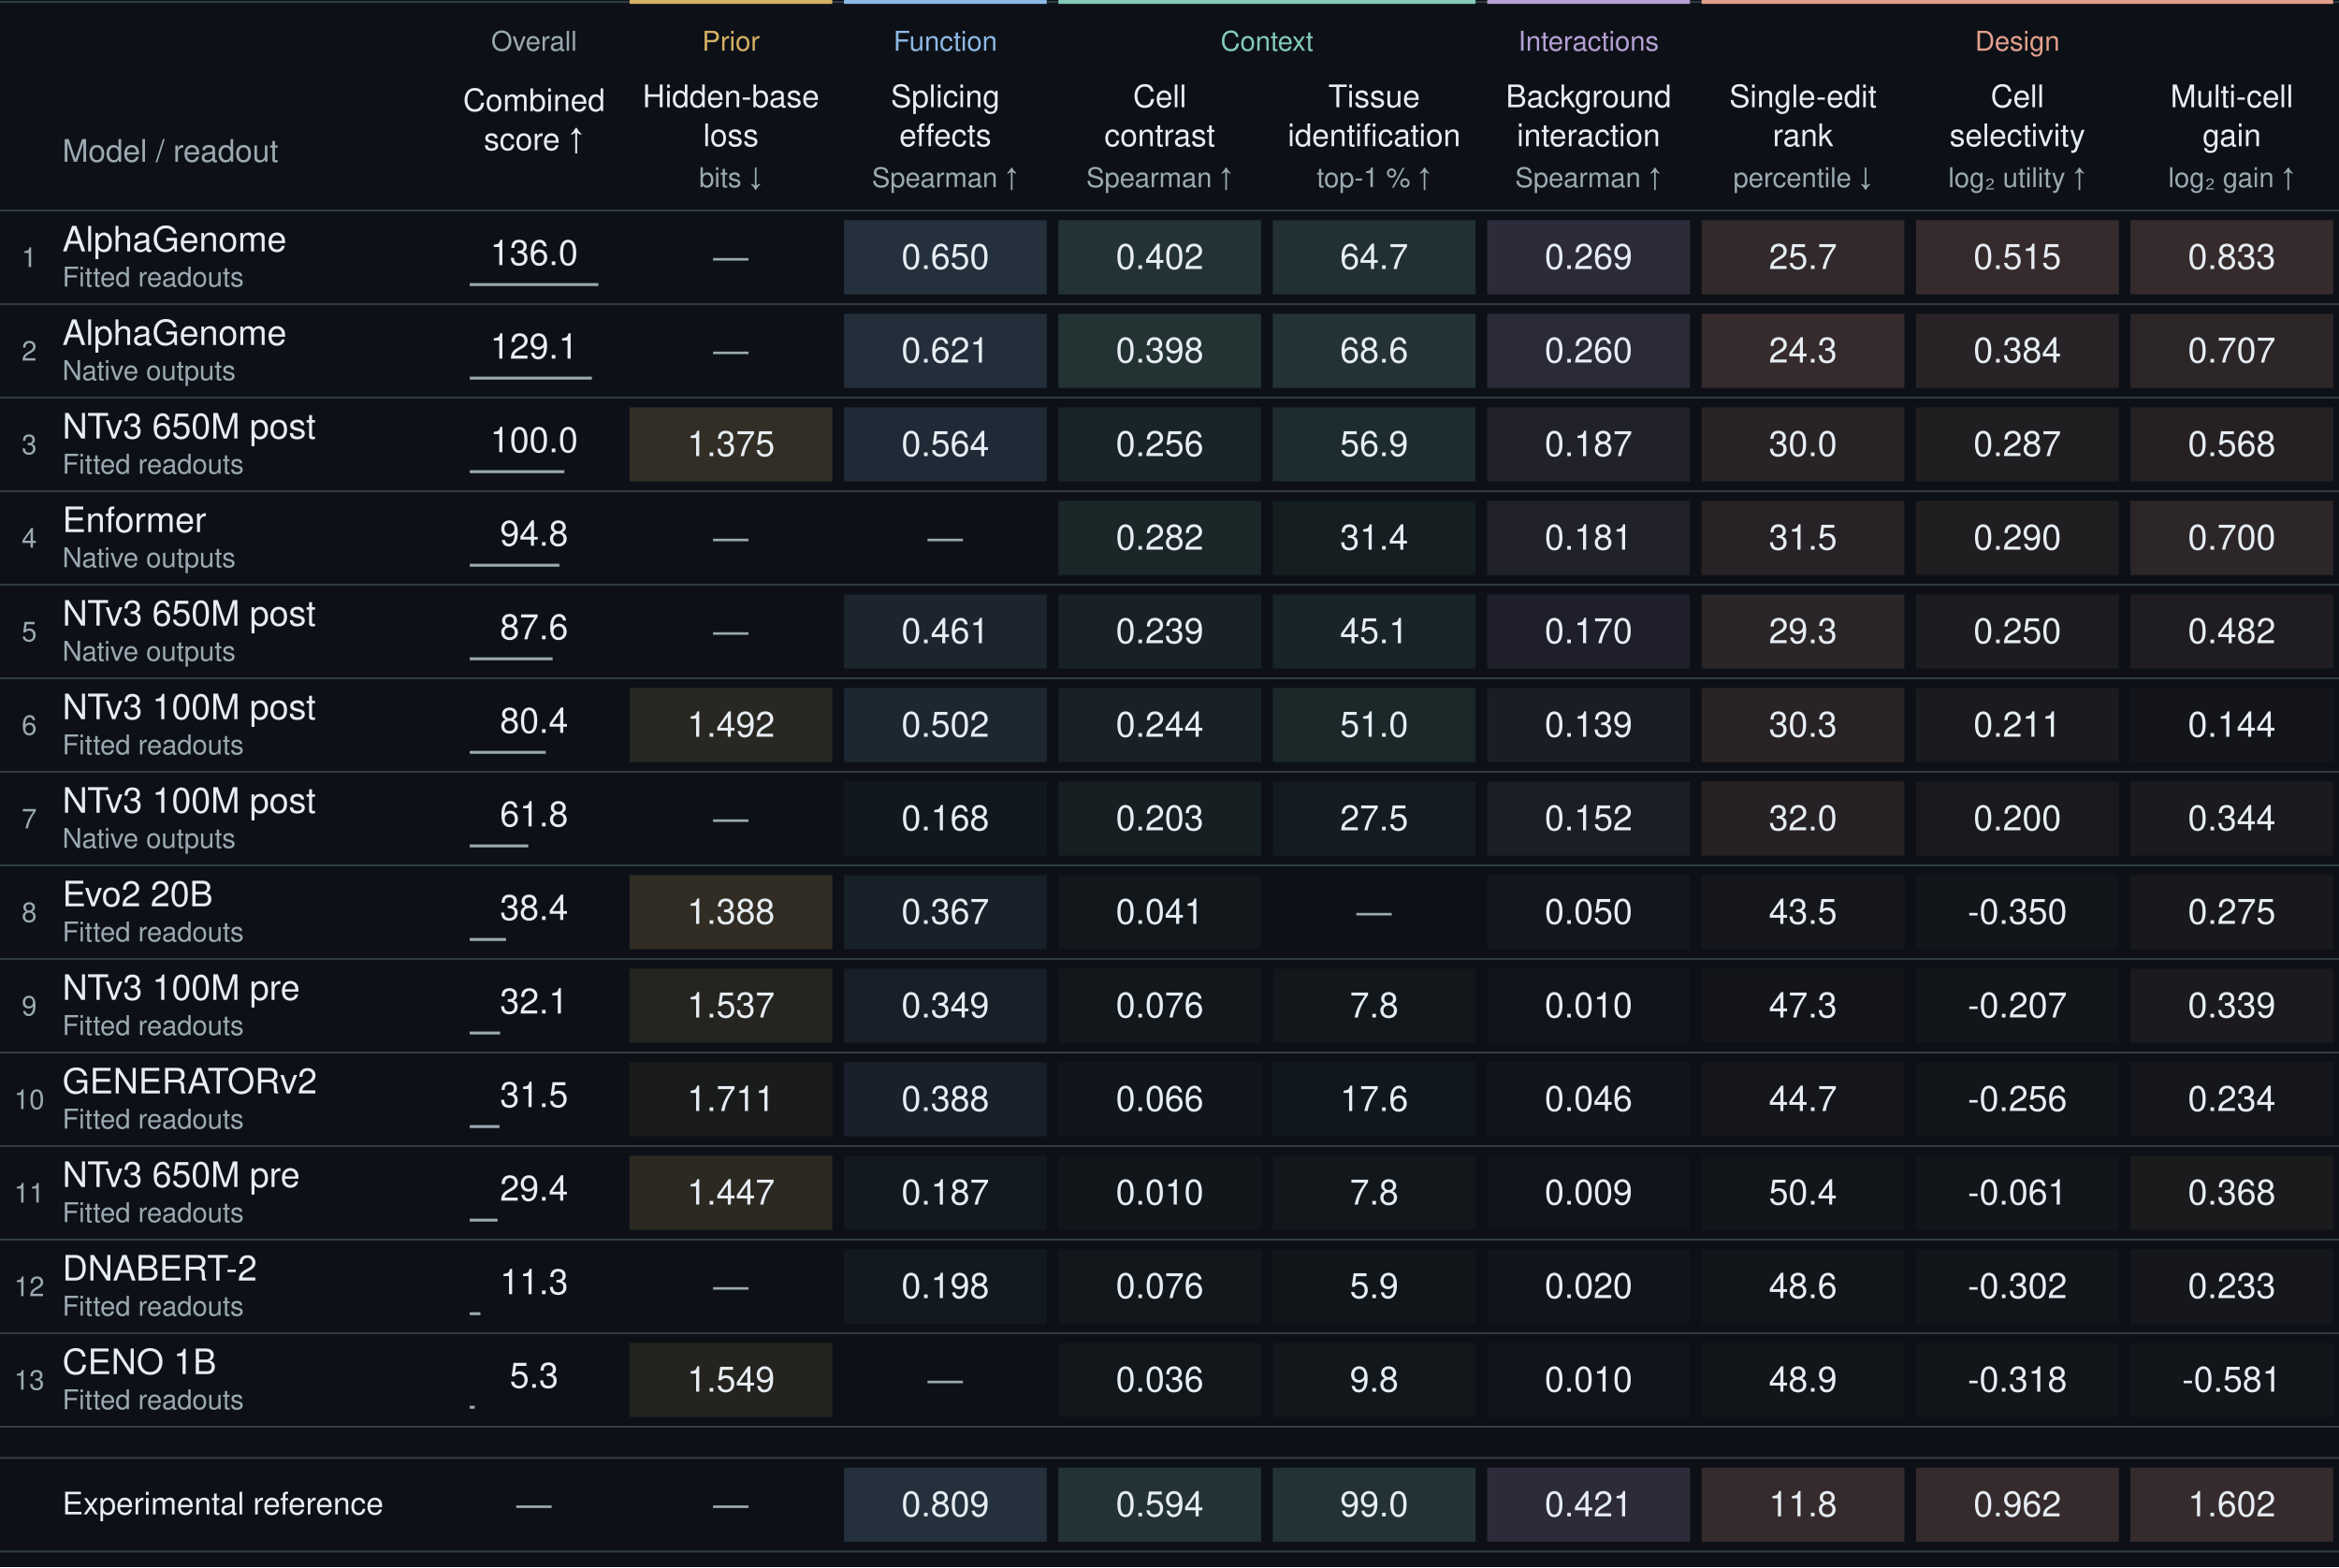
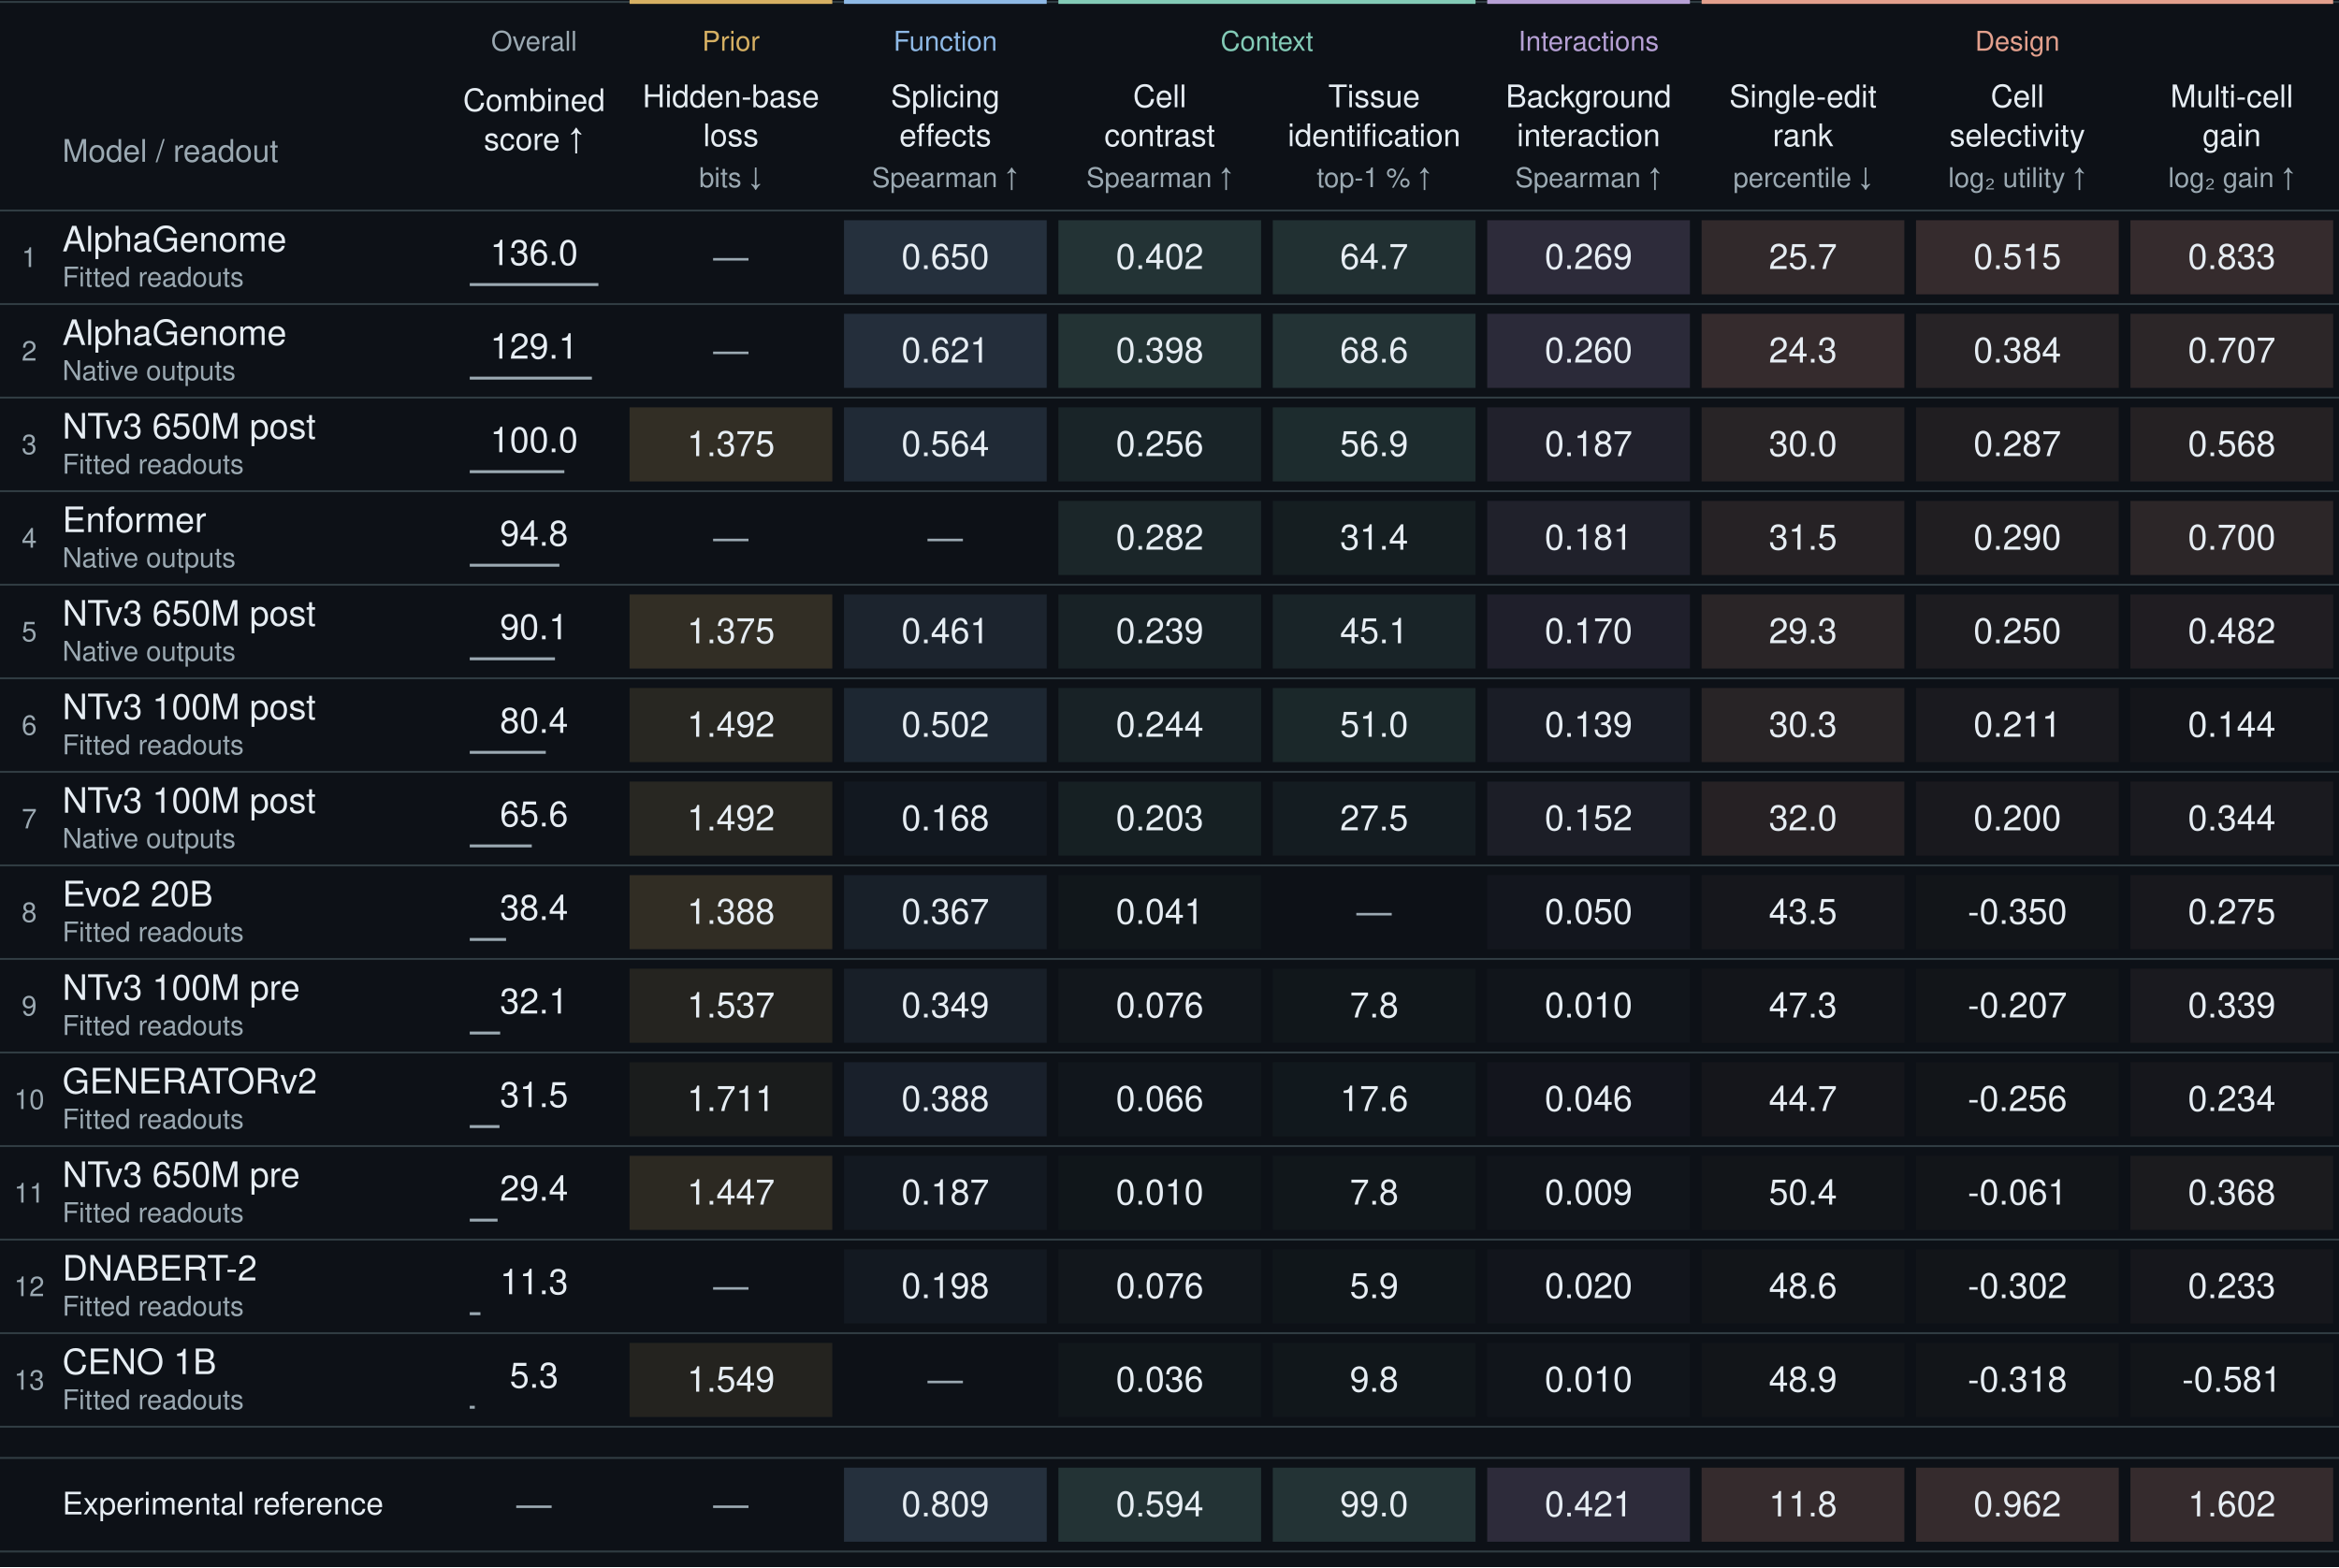
<svg xmlns="http://www.w3.org/2000/svg" width="1200" height="804" viewBox="0 0 1200 804" role="img" aria-labelledby="title desc">
  <style>text{font-family:-apple-system,BlinkMacSystemFont,'Segoe UI',Helvetica,Arial,sans-serif;fill:#e6edf3;font-variant-numeric:tabular-nums}.muted{fill:#9ba9b2}.name{font-size:18px;font-weight:500}.value{font-size:18px}.label{font-size:16px}.small{font-size:14px}</style>
  <rect width="1200" height="804" fill="#0d1117" />
  <path d="M0 1H1200" stroke="#303c42" stroke-width="1" />
  <text x="32" y="83" class="label muted" text-anchor="start">Model / readout</text>
  <text x="274" y="26" class="small muted" text-anchor="middle">Overall</text>
  <text x="274" y="57" class="label" text-anchor="middle">Combined</text>
  <text x="274" y="77" class="label" text-anchor="middle">score ↑</text>
  <path d="M323 1H427" stroke="#d6b063" stroke-width="2" />
  <text x="375" y="26" class="small" text-anchor="middle" style="fill:#d6b063">Prior</text>
  <path d="M433 1H537" stroke="#8eb9e6" stroke-width="2" />
  <text x="485" y="26" class="small" text-anchor="middle" style="fill:#8eb9e6">Function</text>
  <path d="M543 1H757" stroke="#83cbb7" stroke-width="2" />
  <text x="650" y="26" class="small" text-anchor="middle" style="fill:#83cbb7">Context</text>
  <path d="M763 1H867" stroke="#b6a0d5" stroke-width="2" />
  <text x="815" y="26" class="small" text-anchor="middle" style="fill:#b6a0d5">Interactions</text>
  <path d="M873 1H1197" stroke="#e3a08d" stroke-width="2" />
  <text x="1035" y="26" class="small" text-anchor="middle" style="fill:#e3a08d">Design</text>
  <text x="375" y="55" class="label" text-anchor="middle">Hidden-base</text>
  <text x="375" y="75" class="label" text-anchor="middle">loss</text>
  <text x="375" y="96" class="small muted" text-anchor="middle">bits ↓</text>
  <text x="485" y="55" class="label" text-anchor="middle">Splicing</text>
  <text x="485" y="75" class="label" text-anchor="middle">effects</text>
  <text x="485" y="96" class="small muted" text-anchor="middle">Spearman ↑</text>
  <text x="595" y="55" class="label" text-anchor="middle">Cell</text>
  <text x="595" y="75" class="label" text-anchor="middle">contrast</text>
  <text x="595" y="96" class="small muted" text-anchor="middle">Spearman ↑</text>
  <text x="705" y="55" class="label" text-anchor="middle">Tissue</text>
  <text x="705" y="75" class="label" text-anchor="middle">identification</text>
  <text x="705" y="96" class="small muted" text-anchor="middle">top-1 % ↑</text>
  <text x="815" y="55" class="label" text-anchor="middle">Background</text>
  <text x="815" y="75" class="label" text-anchor="middle">interaction</text>
  <text x="815" y="96" class="small muted" text-anchor="middle">Spearman ↑</text>
  <text x="925" y="55" class="label" text-anchor="middle">Single-edit</text>
  <text x="925" y="75" class="label" text-anchor="middle">rank</text>
  <text x="925" y="96" class="small muted" text-anchor="middle">percentile ↓</text>
  <text x="1035" y="55" class="label" text-anchor="middle">Cell</text>
  <text x="1035" y="75" class="label" text-anchor="middle">selectivity</text>
  <text x="1035" y="96" class="small muted" text-anchor="middle">log₂ utility ↑</text>
  <text x="1145" y="55" class="label" text-anchor="middle">Multi-cell</text>
  <text x="1145" y="75" class="label" text-anchor="middle">gain</text>
  <text x="1145" y="96" class="small muted" text-anchor="middle">log₂ gain ↑</text>
  <path d="M0 108H1200" stroke="#303c42" stroke-width="1" />
  <text x="15" y="137" class="small muted" text-anchor="middle">1</text>
  <text x="32" y="129" class="name" text-anchor="start">AlphaGenome</text>
  <text x="32" y="147" class="small muted" text-anchor="start">Fitted readouts</text>
  <text x="274" y="136" class="value" text-anchor="middle">136.0</text>
  <path d="M241 146H307" stroke="#9ba9b2" stroke-width="1.5" />
  <text x="375" y="138" class="value muted" text-anchor="middle">—</text>
  <rect x="433" y="113" width="104" height="38" fill="#8eb9e6" opacity="0.185" />
  <text x="485" y="138" class="value" text-anchor="middle">0.650</text>
  <rect x="543" y="113" width="104" height="38" fill="#83cbb7" opacity="0.185" />
  <text x="595" y="138" class="value" text-anchor="middle">0.402</text>
  <rect x="653" y="113" width="104" height="38" fill="#83cbb7" opacity="0.17" />
  <text x="705" y="138" class="value" text-anchor="middle">64.7</text>
  <rect x="763" y="113" width="104" height="38" fill="#b6a0d5" opacity="0.185" />
  <text x="815" y="138" class="value" text-anchor="middle">0.269</text>
  <rect x="873" y="113" width="104" height="38" fill="#e3a08d" opacity="0.171" />
  <text x="925" y="138" class="value" text-anchor="middle">25.7</text>
  <rect x="983" y="113" width="104" height="38" fill="#e3a08d" opacity="0.185" />
  <text x="1035" y="138" class="value" text-anchor="middle">0.515</text>
  <rect x="1093" y="113" width="104" height="38" fill="#e3a08d" opacity="0.185" />
  <text x="1145" y="138" class="value" text-anchor="middle">0.833</text>
  <path d="M0 156H1200" stroke="#303c42" stroke-width="1" />
  <text x="15" y="185" class="small muted" text-anchor="middle">2</text>
  <text x="32" y="177" class="name" text-anchor="start">AlphaGenome</text>
  <text x="32" y="195" class="small muted" text-anchor="start">Native outputs</text>
  <text x="274" y="184" class="value" text-anchor="middle">129.1</text>
  <path d="M241 194H303.668" stroke="#9ba9b2" stroke-width="1.5" />
  <text x="375" y="186" class="value muted" text-anchor="middle">—</text>
  <rect x="433" y="161" width="104" height="38" fill="#8eb9e6" opacity="0.174" />
  <text x="485" y="186" class="value" text-anchor="middle">0.621</text>
  <rect x="543" y="161" width="104" height="38" fill="#83cbb7" opacity="0.182" />
  <text x="595" y="186" class="value" text-anchor="middle">0.398</text>
  <rect x="653" y="161" width="104" height="38" fill="#83cbb7" opacity="0.185" />
  <text x="705" y="186" class="value" text-anchor="middle">68.6</text>
  <rect x="763" y="161" width="104" height="38" fill="#b6a0d5" opacity="0.176" />
  <text x="815" y="186" class="value" text-anchor="middle">0.260</text>
  <rect x="873" y="161" width="104" height="38" fill="#e3a08d" opacity="0.185" />
  <text x="925" y="186" class="value" text-anchor="middle">24.3</text>
  <rect x="983" y="161" width="104" height="38" fill="#e3a08d" opacity="0.125" />
  <text x="1035" y="186" class="value" text-anchor="middle">0.384</text>
  <rect x="1093" y="161" width="104" height="38" fill="#e3a08d" opacity="0.148" />
  <text x="1145" y="186" class="value" text-anchor="middle">0.707</text>
  <path d="M0 204H1200" stroke="#303c42" stroke-width="1" />
  <text x="15" y="233" class="small muted" text-anchor="middle">3</text>
  <text x="32" y="225" class="name" text-anchor="start">NTv3 650M post</text>
  <text x="32" y="243" class="small muted" text-anchor="start">Fitted readouts</text>
  <text x="274" y="232" class="value" text-anchor="middle">100.0</text>
  <path d="M241 242H289.537" stroke="#9ba9b2" stroke-width="1.5" />
  <rect x="323" y="209" width="104" height="38" fill="#d6b063" opacity="0.185" />
  <text x="375" y="234" class="value" text-anchor="middle">1.375</text>
  <rect x="433" y="209" width="104" height="38" fill="#8eb9e6" opacity="0.152" />
  <text x="485" y="234" class="value" text-anchor="middle">0.564</text>
  <rect x="543" y="209" width="104" height="38" fill="#83cbb7" opacity="0.103" />
  <text x="595" y="234" class="value" text-anchor="middle">0.256</text>
  <rect x="653" y="209" width="104" height="38" fill="#83cbb7" opacity="0.142" />
  <text x="705" y="234" class="value" text-anchor="middle">56.9</text>
  <rect x="763" y="209" width="104" height="38" fill="#b6a0d5" opacity="0.114" />
  <text x="815" y="234" class="value" text-anchor="middle">0.187</text>
  <rect x="873" y="209" width="104" height="38" fill="#e3a08d" opacity="0.132" />
  <text x="925" y="234" class="value" text-anchor="middle">30.0</text>
  <rect x="983" y="209" width="104" height="38" fill="#e3a08d" opacity="0.088" />
  <text x="1035" y="234" class="value" text-anchor="middle">0.287</text>
  <rect x="1093" y="209" width="104" height="38" fill="#e3a08d" opacity="0.112" />
  <text x="1145" y="234" class="value" text-anchor="middle">0.568</text>
  <path d="M0 252H1200" stroke="#303c42" stroke-width="1" />
  <text x="15" y="281" class="small muted" text-anchor="middle">4</text>
  <text x="32" y="273" class="name" text-anchor="start">Enformer</text>
  <text x="32" y="291" class="small muted" text-anchor="start">Native outputs</text>
  <text x="274" y="280" class="value" text-anchor="middle">94.8</text>
  <path d="M241 290H286.99" stroke="#9ba9b2" stroke-width="1.5" />
  <text x="375" y="282" class="value muted" text-anchor="middle">—</text>
  <text x="485" y="282" class="value muted" text-anchor="middle">—</text>
  <rect x="543" y="257" width="104" height="38" fill="#83cbb7" opacity="0.116" />
  <text x="595" y="282" class="value" text-anchor="middle">0.282</text>
  <rect x="653" y="257" width="104" height="38" fill="#83cbb7" opacity="0.068" />
  <text x="705" y="282" class="value" text-anchor="middle">31.4</text>
  <rect x="763" y="257" width="104" height="38" fill="#b6a0d5" opacity="0.11" />
  <text x="815" y="282" class="value" text-anchor="middle">0.181</text>
  <rect x="873" y="257" width="104" height="38" fill="#e3a08d" opacity="0.12" />
  <text x="925" y="282" class="value" text-anchor="middle">31.5</text>
  <rect x="983" y="257" width="104" height="38" fill="#e3a08d" opacity="0.089" />
  <text x="1035" y="282" class="value" text-anchor="middle">0.290</text>
  <rect x="1093" y="257" width="104" height="38" fill="#e3a08d" opacity="0.146" />
  <text x="1145" y="282" class="value" text-anchor="middle">0.700</text>
  <path d="M0 300H1200" stroke="#303c42" stroke-width="1" />
  <text x="15" y="329" class="small muted" text-anchor="middle">5</text>
  <text x="32" y="321" class="name" text-anchor="start">NTv3 650M post</text>
  <text x="32" y="339" class="small muted" text-anchor="start">Native outputs</text>
-   <text x="274" y="328" class="value" text-anchor="middle">87.6</text>
-   <path d="M241 338H283.52" stroke="#9ba9b2" stroke-width="1.5" />
-   <text x="375" y="330" class="value muted" text-anchor="middle">—</text>
+   <text x="274" y="328" class="value" text-anchor="middle">90.1</text>
+   <path d="M241 338H284.723" stroke="#9ba9b2" stroke-width="1.5" />
+   <rect x="323" y="305" width="104" height="38" fill="#d6b063" opacity="0.185" />
+   <text x="375" y="330" class="value" text-anchor="middle">1.375</text>
  <rect x="433" y="305" width="104" height="38" fill="#8eb9e6" opacity="0.117" />
  <text x="485" y="330" class="value" text-anchor="middle">0.461</text>
  <rect x="543" y="305" width="104" height="38" fill="#83cbb7" opacity="0.095" />
  <text x="595" y="330" class="value" text-anchor="middle">0.239</text>
  <rect x="653" y="305" width="104" height="38" fill="#83cbb7" opacity="0.105" />
  <text x="705" y="330" class="value" text-anchor="middle">45.1</text>
  <rect x="763" y="305" width="104" height="38" fill="#b6a0d5" opacity="0.102" />
  <text x="815" y="330" class="value" text-anchor="middle">0.170</text>
  <rect x="873" y="305" width="104" height="38" fill="#e3a08d" opacity="0.138" />
  <text x="925" y="330" class="value" text-anchor="middle">29.3</text>
  <rect x="983" y="305" width="104" height="38" fill="#e3a08d" opacity="0.075" />
  <text x="1035" y="330" class="value" text-anchor="middle">0.250</text>
  <rect x="1093" y="305" width="104" height="38" fill="#e3a08d" opacity="0.092" />
  <text x="1145" y="330" class="value" text-anchor="middle">0.482</text>
  <path d="M0 348H1200" stroke="#303c42" stroke-width="1" />
  <text x="15" y="377" class="small muted" text-anchor="middle">6</text>
  <text x="32" y="369" class="name" text-anchor="start">NTv3 100M post</text>
  <text x="32" y="387" class="small muted" text-anchor="start">Fitted readouts</text>
  <text x="274" y="376" class="value" text-anchor="middle">80.4</text>
  <path d="M241 386H280.013" stroke="#9ba9b2" stroke-width="1.5" />
  <rect x="323" y="353" width="104" height="38" fill="#d6b063" opacity="0.138" />
  <text x="375" y="378" class="value" text-anchor="middle">1.492</text>
  <rect x="433" y="353" width="104" height="38" fill="#8eb9e6" opacity="0.131" />
  <text x="485" y="378" class="value" text-anchor="middle">0.502</text>
  <rect x="543" y="353" width="104" height="38" fill="#83cbb7" opacity="0.097" />
  <text x="595" y="378" class="value" text-anchor="middle">0.244</text>
  <rect x="653" y="353" width="104" height="38" fill="#83cbb7" opacity="0.123" />
  <text x="705" y="378" class="value" text-anchor="middle">51.0</text>
  <rect x="763" y="353" width="104" height="38" fill="#b6a0d5" opacity="0.081" />
  <text x="815" y="378" class="value" text-anchor="middle">0.139</text>
  <rect x="873" y="353" width="104" height="38" fill="#e3a08d" opacity="0.13" />
  <text x="925" y="378" class="value" text-anchor="middle">30.3</text>
  <rect x="983" y="353" width="104" height="38" fill="#e3a08d" opacity="0.063" />
  <text x="1035" y="378" class="value" text-anchor="middle">0.211</text>
  <rect x="1093" y="353" width="104" height="38" fill="#e3a08d" opacity="0.035" />
  <text x="1145" y="378" class="value" text-anchor="middle">0.144</text>
  <path d="M0 396H1200" stroke="#303c42" stroke-width="1" />
  <text x="15" y="425" class="small muted" text-anchor="middle">7</text>
  <text x="32" y="417" class="name" text-anchor="start">NTv3 100M post</text>
  <text x="32" y="435" class="small muted" text-anchor="start">Native outputs</text>
-   <text x="274" y="424" class="value" text-anchor="middle">61.8</text>
-   <path d="M241 434H271.018" stroke="#9ba9b2" stroke-width="1.5" />
-   <text x="375" y="426" class="value muted" text-anchor="middle">—</text>
+   <text x="274" y="424" class="value" text-anchor="middle">65.6</text>
+   <path d="M241 434H272.826" stroke="#9ba9b2" stroke-width="1.5" />
+   <rect x="323" y="401" width="104" height="38" fill="#d6b063" opacity="0.138" />
+   <text x="375" y="426" class="value" text-anchor="middle">1.492</text>
  <rect x="433" y="401" width="104" height="38" fill="#8eb9e6" opacity="0.043" />
  <text x="485" y="426" class="value" text-anchor="middle">0.168</text>
  <rect x="543" y="401" width="104" height="38" fill="#83cbb7" opacity="0.079" />
  <text x="595" y="426" class="value" text-anchor="middle">0.203</text>
  <rect x="653" y="401" width="104" height="38" fill="#83cbb7" opacity="0.059" />
  <text x="705" y="426" class="value" text-anchor="middle">27.5</text>
  <rect x="763" y="401" width="104" height="38" fill="#b6a0d5" opacity="0.089" />
  <text x="815" y="426" class="value" text-anchor="middle">0.152</text>
  <rect x="873" y="401" width="104" height="38" fill="#e3a08d" opacity="0.116" />
  <text x="925" y="426" class="value" text-anchor="middle">32.0</text>
  <rect x="983" y="401" width="104" height="38" fill="#e3a08d" opacity="0.06" />
  <text x="1035" y="426" class="value" text-anchor="middle">0.200</text>
  <rect x="1093" y="401" width="104" height="38" fill="#e3a08d" opacity="0.064" />
  <text x="1145" y="426" class="value" text-anchor="middle">0.344</text>
  <path d="M0 444H1200" stroke="#303c42" stroke-width="1" />
  <text x="15" y="473" class="small muted" text-anchor="middle">8</text>
  <text x="32" y="465" class="name" text-anchor="start">Evo2 20B</text>
  <text x="32" y="483" class="small muted" text-anchor="start">Fitted readouts</text>
  <text x="274" y="472" class="value" text-anchor="middle">38.4</text>
  <path d="M241 482H259.636" stroke="#9ba9b2" stroke-width="1.5" />
  <rect x="323" y="449" width="104" height="38" fill="#d6b063" opacity="0.179" />
  <text x="375" y="474" class="value" text-anchor="middle">1.388</text>
  <rect x="433" y="449" width="104" height="38" fill="#8eb9e6" opacity="0.089" />
  <text x="485" y="474" class="value" text-anchor="middle">0.367</text>
  <rect x="543" y="449" width="104" height="38" fill="#83cbb7" opacity="0.029" />
  <text x="595" y="474" class="value" text-anchor="middle">0.041</text>
  <text x="705" y="474" class="value muted" text-anchor="middle">—</text>
  <rect x="763" y="449" width="104" height="38" fill="#b6a0d5" opacity="0.036" />
  <text x="815" y="474" class="value" text-anchor="middle">0.050</text>
  <rect x="873" y="449" width="104" height="38" fill="#e3a08d" opacity="0.043" />
  <text x="925" y="474" class="value" text-anchor="middle">43.5</text>
  <rect x="983" y="449" width="104" height="38" fill="#e3a08d" opacity="0.025" />
  <text x="1035" y="474" class="value" text-anchor="middle">-0.350</text>
  <rect x="1093" y="449" width="104" height="38" fill="#e3a08d" opacity="0.052" />
  <text x="1145" y="474" class="value" text-anchor="middle">0.275</text>
  <path d="M0 492H1200" stroke="#303c42" stroke-width="1" />
  <text x="15" y="521" class="small muted" text-anchor="middle">9</text>
  <text x="32" y="513" class="name" text-anchor="start">NTv3 100M pre</text>
  <text x="32" y="531" class="small muted" text-anchor="start">Fitted readouts</text>
  <text x="274" y="520" class="value" text-anchor="middle">32.1</text>
  <path d="M241 530H256.599" stroke="#9ba9b2" stroke-width="1.5" />
  <rect x="323" y="497" width="104" height="38" fill="#d6b063" opacity="0.122" />
  <text x="375" y="522" class="value" text-anchor="middle">1.537</text>
  <rect x="433" y="497" width="104" height="38" fill="#8eb9e6" opacity="0.084" />
  <text x="485" y="522" class="value" text-anchor="middle">0.349</text>
  <rect x="543" y="497" width="104" height="38" fill="#83cbb7" opacity="0.036" />
  <text x="595" y="522" class="value" text-anchor="middle">0.076</text>
  <rect x="653" y="497" width="104" height="38" fill="#83cbb7" opacity="0.028" />
  <text x="705" y="522" class="value" text-anchor="middle">7.8</text>
  <rect x="763" y="497" width="104" height="38" fill="#b6a0d5" opacity="0.026" />
  <text x="815" y="522" class="value" text-anchor="middle">0.010</text>
  <rect x="873" y="497" width="104" height="38" fill="#e3a08d" opacity="0.029" />
  <text x="925" y="522" class="value" text-anchor="middle">47.3</text>
  <rect x="983" y="497" width="104" height="38" fill="#e3a08d" opacity="0.025" />
  <text x="1035" y="522" class="value" text-anchor="middle">-0.207</text>
  <rect x="1093" y="497" width="104" height="38" fill="#e3a08d" opacity="0.063" />
  <text x="1145" y="522" class="value" text-anchor="middle">0.339</text>
  <path d="M0 540H1200" stroke="#303c42" stroke-width="1" />
  <text x="15" y="569" class="small muted" text-anchor="middle">10</text>
  <text x="32" y="561" class="name" text-anchor="start">GENERATORv2</text>
  <text x="32" y="579" class="small muted" text-anchor="start">Fitted readouts</text>
  <text x="274" y="568" class="value" text-anchor="middle">31.5</text>
  <path d="M241 578H256.266" stroke="#9ba9b2" stroke-width="1.5" />
  <rect x="323" y="545" width="104" height="38" fill="#d6b063" opacity="0.068" />
  <text x="375" y="570" class="value" text-anchor="middle">1.711</text>
  <rect x="433" y="545" width="104" height="38" fill="#8eb9e6" opacity="0.095" />
  <text x="485" y="570" class="value" text-anchor="middle">0.388</text>
  <rect x="543" y="545" width="104" height="38" fill="#83cbb7" opacity="0.034" />
  <text x="595" y="570" class="value" text-anchor="middle">0.066</text>
  <rect x="653" y="545" width="104" height="38" fill="#83cbb7" opacity="0.041" />
  <text x="705" y="570" class="value" text-anchor="middle">17.6</text>
  <rect x="763" y="545" width="104" height="38" fill="#b6a0d5" opacity="0.035" />
  <text x="815" y="570" class="value" text-anchor="middle">0.046</text>
  <rect x="873" y="545" width="104" height="38" fill="#e3a08d" opacity="0.038" />
  <text x="925" y="570" class="value" text-anchor="middle">44.7</text>
  <rect x="983" y="545" width="104" height="38" fill="#e3a08d" opacity="0.025" />
  <text x="1035" y="570" class="value" text-anchor="middle">-0.256</text>
  <rect x="1093" y="545" width="104" height="38" fill="#e3a08d" opacity="0.046" />
  <text x="1145" y="570" class="value" text-anchor="middle">0.234</text>
  <path d="M0 588H1200" stroke="#303c42" stroke-width="1" />
  <text x="15" y="617" class="small muted" text-anchor="middle">11</text>
  <text x="32" y="609" class="name" text-anchor="start">NTv3 650M pre</text>
  <text x="32" y="627" class="small muted" text-anchor="start">Fitted readouts</text>
  <text x="274" y="616" class="value" text-anchor="middle">29.4</text>
  <path d="M241 626H255.276" stroke="#9ba9b2" stroke-width="1.5" />
  <rect x="323" y="593" width="104" height="38" fill="#d6b063" opacity="0.155" />
  <text x="375" y="618" class="value" text-anchor="middle">1.447</text>
  <rect x="433" y="593" width="104" height="38" fill="#8eb9e6" opacity="0.047" />
  <text x="485" y="618" class="value" text-anchor="middle">0.187</text>
  <rect x="543" y="593" width="104" height="38" fill="#83cbb7" opacity="0.025" />
  <text x="595" y="618" class="value" text-anchor="middle">0.010</text>
  <rect x="653" y="593" width="104" height="38" fill="#83cbb7" opacity="0.028" />
  <text x="705" y="618" class="value" text-anchor="middle">7.8</text>
  <rect x="763" y="593" width="104" height="38" fill="#b6a0d5" opacity="0.026" />
  <text x="815" y="618" class="value" text-anchor="middle">0.009</text>
  <rect x="873" y="593" width="104" height="38" fill="#e3a08d" opacity="0.025" />
  <text x="925" y="618" class="value" text-anchor="middle">50.4</text>
  <rect x="983" y="593" width="104" height="38" fill="#e3a08d" opacity="0.025" />
  <text x="1035" y="618" class="value" text-anchor="middle">-0.061</text>
  <rect x="1093" y="593" width="104" height="38" fill="#e3a08d" opacity="0.068" />
  <text x="1145" y="618" class="value" text-anchor="middle">0.368</text>
  <path d="M0 636H1200" stroke="#303c42" stroke-width="1" />
  <text x="15" y="665" class="small muted" text-anchor="middle">12</text>
  <text x="32" y="657" class="name" text-anchor="start">DNABERT-2</text>
  <text x="32" y="675" class="small muted" text-anchor="start">Fitted readouts</text>
  <text x="274" y="664" class="value" text-anchor="middle">11.3</text>
  <path d="M241 674H246.48" stroke="#9ba9b2" stroke-width="1.5" />
  <text x="375" y="666" class="value muted" text-anchor="middle">—</text>
  <rect x="433" y="641" width="104" height="38" fill="#8eb9e6" opacity="0.049" />
  <text x="485" y="666" class="value" text-anchor="middle">0.198</text>
  <rect x="543" y="641" width="104" height="38" fill="#83cbb7" opacity="0.036" />
  <text x="595" y="666" class="value" text-anchor="middle">0.076</text>
  <rect x="653" y="641" width="104" height="38" fill="#83cbb7" opacity="0.027" />
  <text x="705" y="666" class="value" text-anchor="middle">5.9</text>
  <rect x="763" y="641" width="104" height="38" fill="#b6a0d5" opacity="0.028" />
  <text x="815" y="666" class="value" text-anchor="middle">0.020</text>
  <rect x="873" y="641" width="104" height="38" fill="#e3a08d" opacity="0.026" />
  <text x="925" y="666" class="value" text-anchor="middle">48.6</text>
  <rect x="983" y="641" width="104" height="38" fill="#e3a08d" opacity="0.025" />
  <text x="1035" y="666" class="value" text-anchor="middle">-0.302</text>
  <rect x="1093" y="641" width="104" height="38" fill="#e3a08d" opacity="0.046" />
  <text x="1145" y="666" class="value" text-anchor="middle">0.233</text>
  <path d="M0 684H1200" stroke="#303c42" stroke-width="1" />
  <text x="15" y="713" class="small muted" text-anchor="middle">13</text>
  <text x="32" y="705" class="name" text-anchor="start">CENO 1B</text>
  <text x="32" y="723" class="small muted" text-anchor="start">Fitted readouts</text>
  <text x="274" y="712" class="value" text-anchor="middle">5.3</text>
  <path d="M241 722H243.581" stroke="#9ba9b2" stroke-width="1.5" />
  <rect x="323" y="689" width="104" height="38" fill="#d6b063" opacity="0.117" />
  <text x="375" y="714" class="value" text-anchor="middle">1.549</text>
  <text x="485" y="714" class="value muted" text-anchor="middle">—</text>
  <rect x="543" y="689" width="104" height="38" fill="#83cbb7" opacity="0.028" />
  <text x="595" y="714" class="value" text-anchor="middle">0.036</text>
  <rect x="653" y="689" width="104" height="38" fill="#83cbb7" opacity="0.03" />
  <text x="705" y="714" class="value" text-anchor="middle">9.8</text>
  <rect x="763" y="689" width="104" height="38" fill="#b6a0d5" opacity="0.026" />
  <text x="815" y="714" class="value" text-anchor="middle">0.010</text>
  <rect x="873" y="689" width="104" height="38" fill="#e3a08d" opacity="0.026" />
  <text x="925" y="714" class="value" text-anchor="middle">48.9</text>
  <rect x="983" y="689" width="104" height="38" fill="#e3a08d" opacity="0.025" />
  <text x="1035" y="714" class="value" text-anchor="middle">-0.318</text>
  <rect x="1093" y="689" width="104" height="38" fill="#e3a08d" opacity="0.025" />
  <text x="1145" y="714" class="value" text-anchor="middle">-0.581</text>
  <path d="M0 732H1200" stroke="#303c42" stroke-width="1" />
  <path d="M0 748H1200" stroke="#303c42" stroke-width="1" />
  <text x="32" y="777" class="label" text-anchor="start">Experimental reference</text>
  <text x="274" y="778" class="value muted" text-anchor="middle">—</text>
  <text x="375" y="778" class="value muted" text-anchor="middle">—</text>
  <rect x="433" y="753" width="104" height="38" fill="#8eb9e6" opacity="0.185" />
  <text x="485" y="778" class="value" text-anchor="middle">0.809</text>
  <rect x="543" y="753" width="104" height="38" fill="#83cbb7" opacity="0.185" />
  <text x="595" y="778" class="value" text-anchor="middle">0.594</text>
  <rect x="653" y="753" width="104" height="38" fill="#83cbb7" opacity="0.185" />
  <text x="705" y="778" class="value" text-anchor="middle">99.0</text>
  <rect x="763" y="753" width="104" height="38" fill="#b6a0d5" opacity="0.185" />
  <text x="815" y="778" class="value" text-anchor="middle">0.421</text>
  <rect x="873" y="753" width="104" height="38" fill="#e3a08d" opacity="0.185" />
  <text x="925" y="778" class="value" text-anchor="middle">11.8</text>
  <rect x="983" y="753" width="104" height="38" fill="#e3a08d" opacity="0.185" />
  <text x="1035" y="778" class="value" text-anchor="middle">0.962</text>
  <rect x="1093" y="753" width="104" height="38" fill="#e3a08d" opacity="0.185" />
  <text x="1145" y="778" class="value" text-anchor="middle">1.602</text>
  <path d="M0 796H1200" stroke="#303c42" stroke-width="1" />
</svg>
